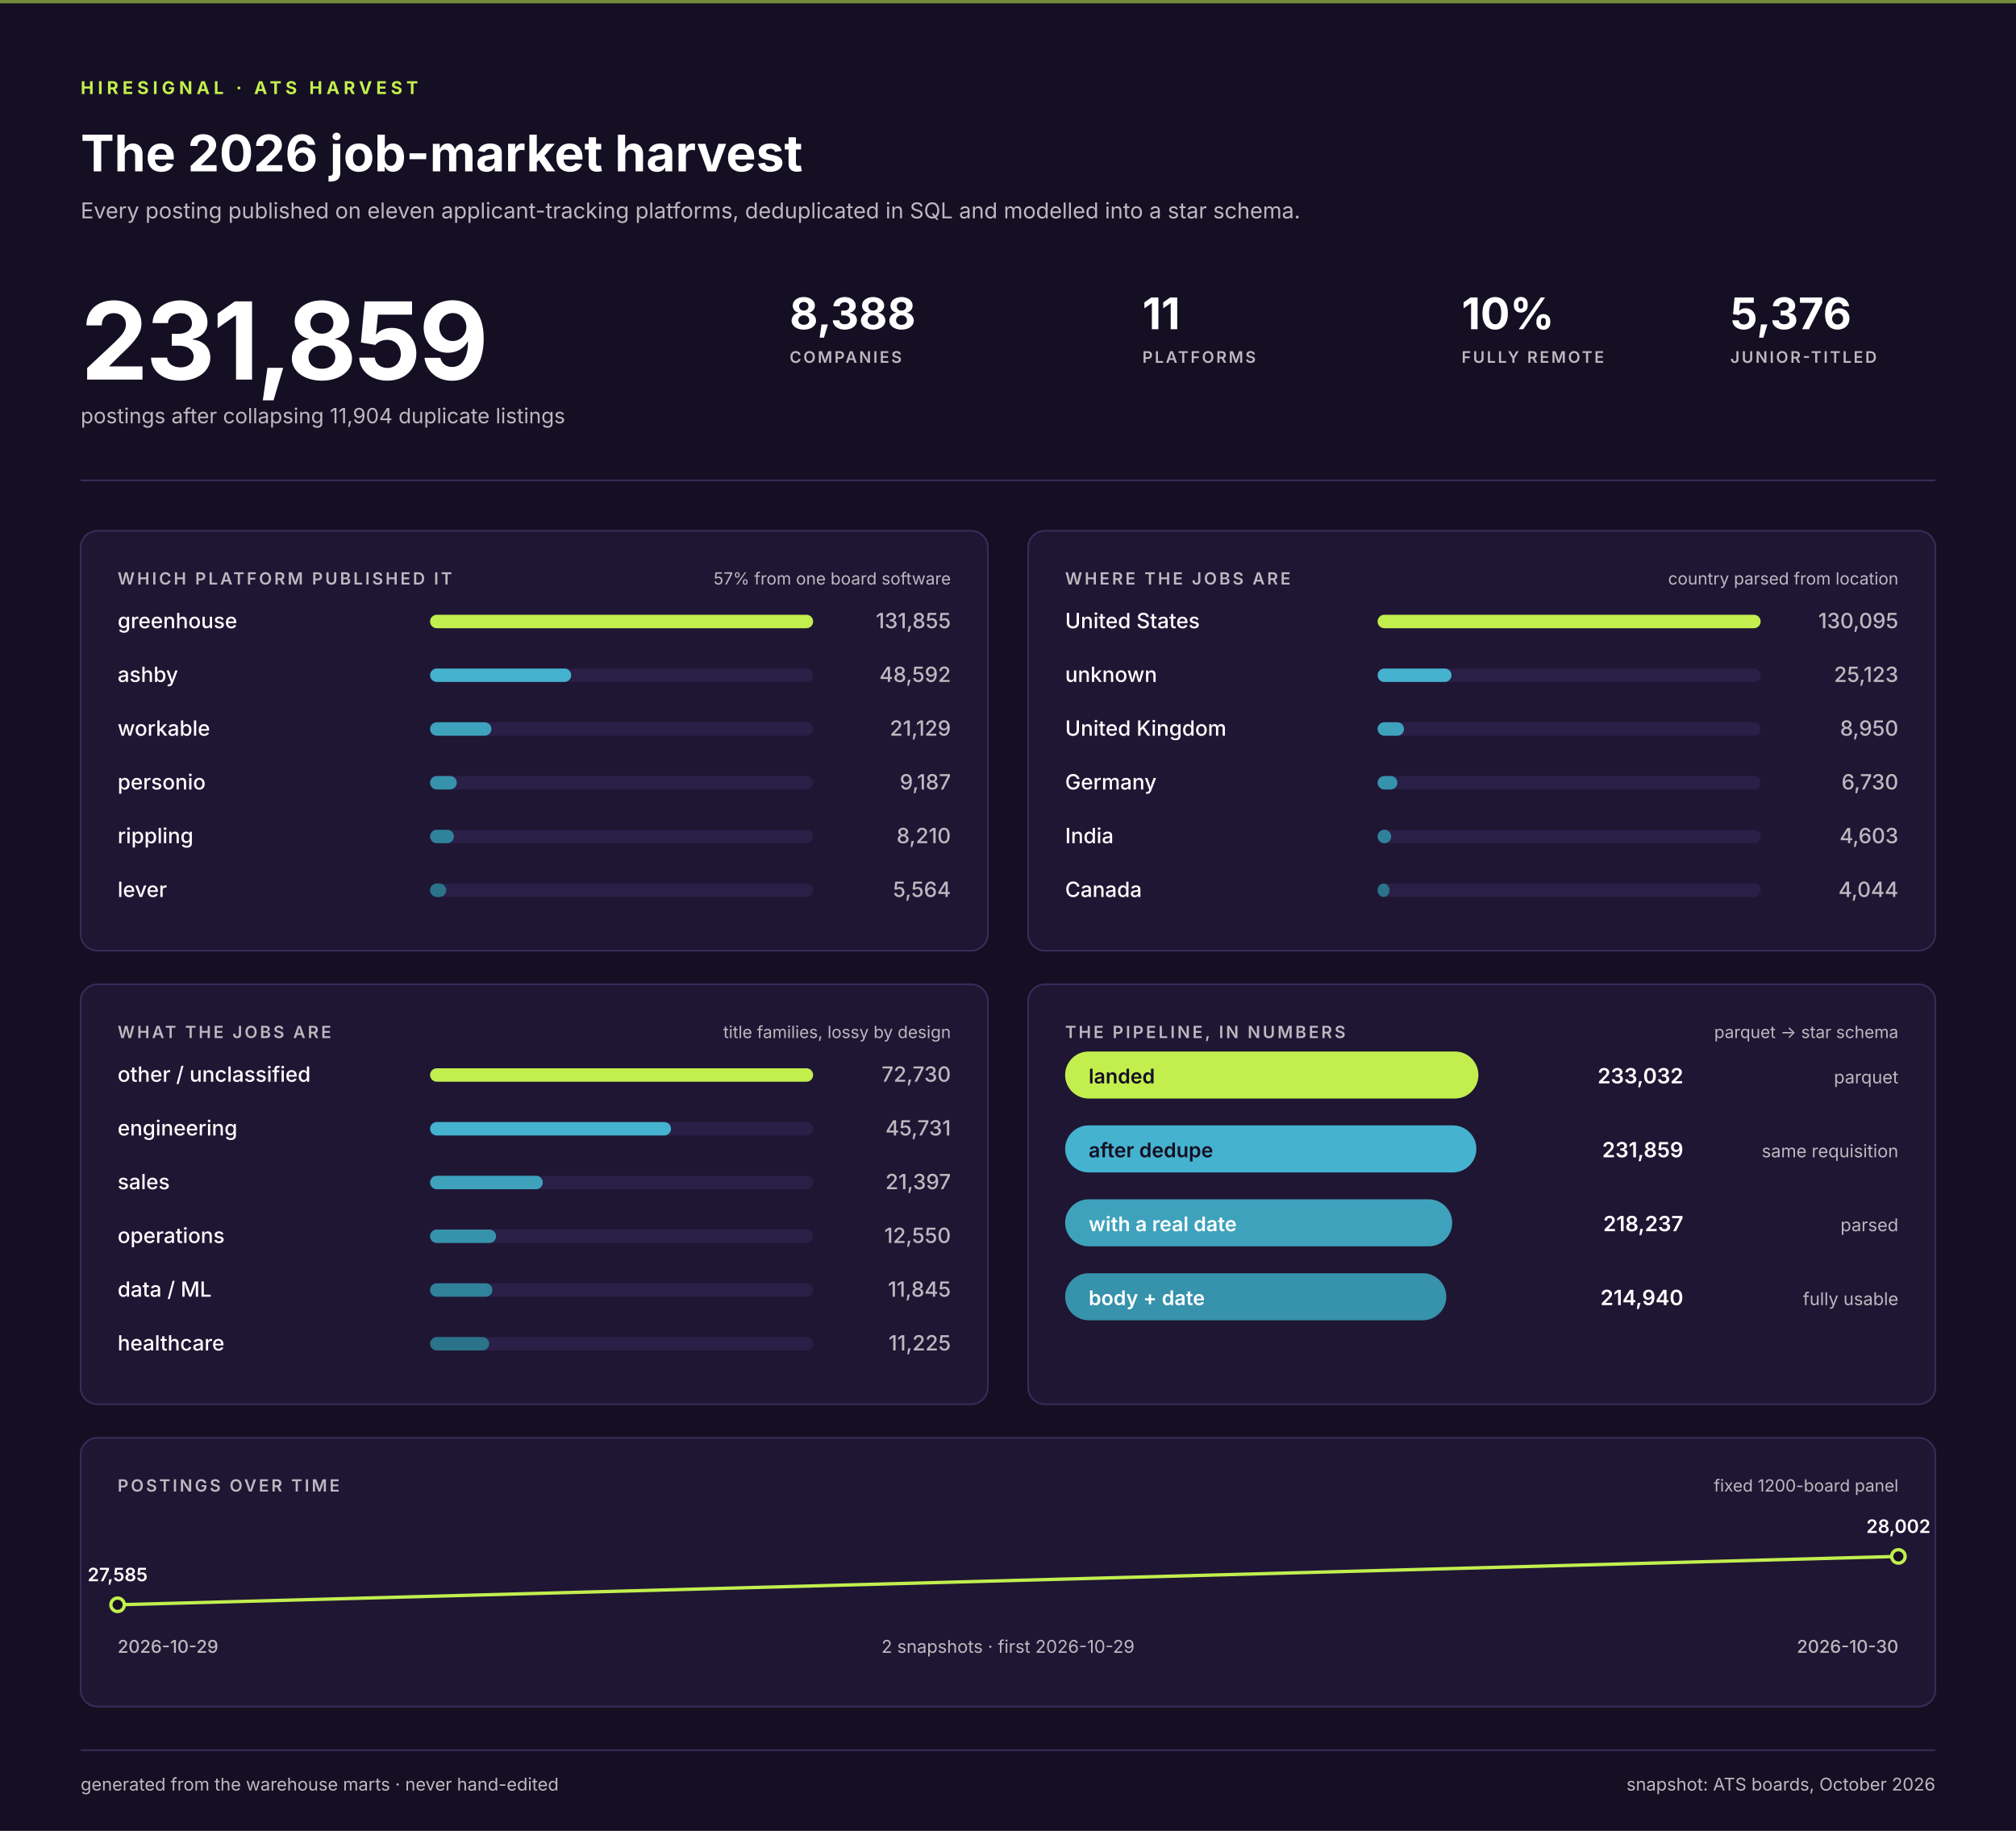
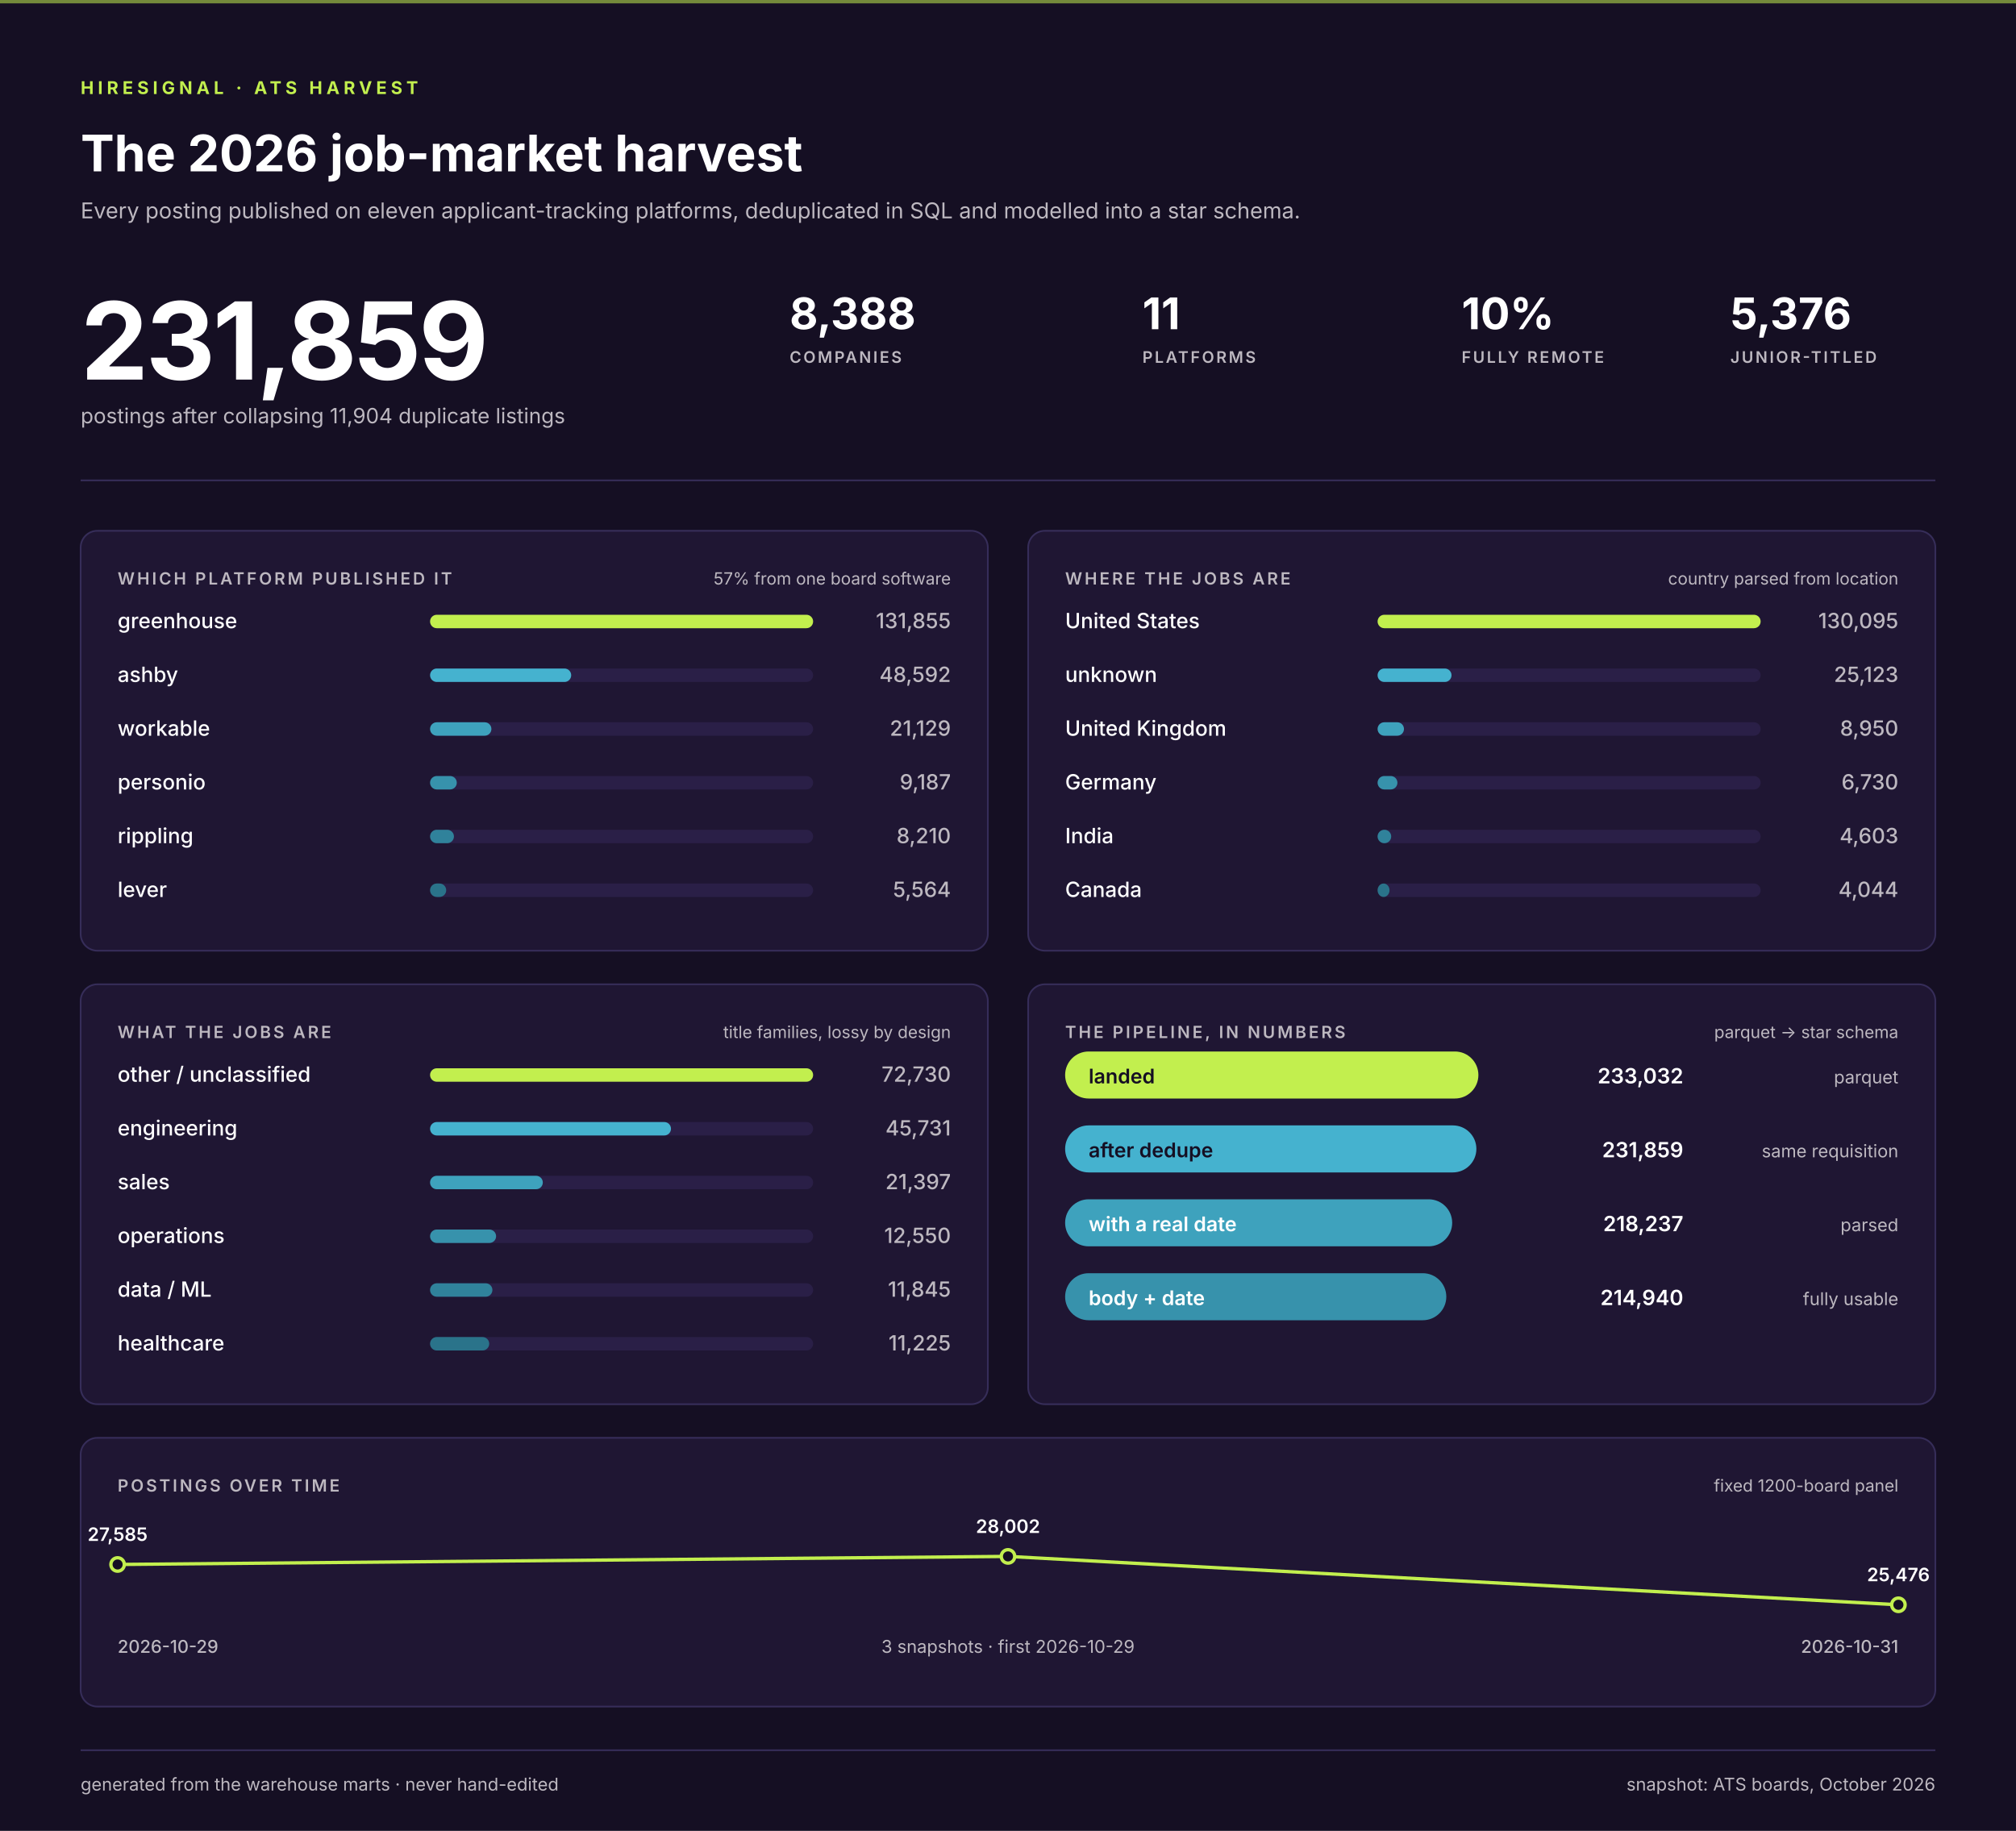
<svg xmlns="http://www.w3.org/2000/svg" width="1200" height="1090" viewBox="0 0 1200 1090" role="img" aria-label="Job-market harvest dashboard">
  <rect x="0.0" y="0.0" width="1200.0" height="1090.0" rx="0" fill="#150f23" />
  <rect x="0" y="0" width="1200" height="2" fill="#c2ef4e" opacity="0.55" />
  <text x="48" y="56" font-family="Inter, -apple-system, Segoe UI, Helvetica, Arial, sans-serif" font-size="10.5" fill="#c2ef4e" font-weight="700" text-anchor="start" letter-spacing="2.4">HIRESIGNAL  ·  ATS HARVEST</text>
  <text x="48" y="102" font-family="Inter, -apple-system, Segoe UI, Helvetica, Arial, sans-serif" font-size="30" fill="#ffffff" font-weight="650" text-anchor="start">The 2026 job-market harvest</text>
  <text x="48" y="130" font-family="Inter, -apple-system, Segoe UI, Helvetica, Arial, sans-serif" font-size="13" fill="#bdb8c0" font-weight="400" text-anchor="start">Every posting published on eleven applicant-tracking platforms, deduplicated in SQL and modelled into a star schema.</text>
  <text x="48" y="226" font-family="Inter, -apple-system, Segoe UI, Helvetica, Arial, sans-serif" font-size="64" fill="#ffffff" font-weight="700" text-anchor="start" letter-spacing="-1.5">231,859</text>
  <text x="48" y="252" font-family="Inter, -apple-system, Segoe UI, Helvetica, Arial, sans-serif" font-size="12.5" fill="#bdb8c0" font-weight="400" text-anchor="start">postings after collapsing 11,904 duplicate listings</text>
  <text x="470" y="196" font-family="Inter, -apple-system, Segoe UI, Helvetica, Arial, sans-serif" font-size="26" fill="#ffffff" font-weight="650" text-anchor="start">8,388</text>
  <text x="470" y="216" font-family="Inter, -apple-system, Segoe UI, Helvetica, Arial, sans-serif" font-size="9.5" fill="#bdb8c0" font-weight="600" text-anchor="start" letter-spacing="1.2">COMPANIES</text>
  <text x="680" y="196" font-family="Inter, -apple-system, Segoe UI, Helvetica, Arial, sans-serif" font-size="26" fill="#ffffff" font-weight="650" text-anchor="start">11</text>
  <text x="680" y="216" font-family="Inter, -apple-system, Segoe UI, Helvetica, Arial, sans-serif" font-size="9.5" fill="#bdb8c0" font-weight="600" text-anchor="start" letter-spacing="1.2">PLATFORMS</text>
  <text x="870" y="196" font-family="Inter, -apple-system, Segoe UI, Helvetica, Arial, sans-serif" font-size="26" fill="#ffffff" font-weight="650" text-anchor="start">10%</text>
  <text x="870" y="216" font-family="Inter, -apple-system, Segoe UI, Helvetica, Arial, sans-serif" font-size="9.5" fill="#bdb8c0" font-weight="600" text-anchor="start" letter-spacing="1.2">FULLY REMOTE</text>
  <text x="1030" y="196" font-family="Inter, -apple-system, Segoe UI, Helvetica, Arial, sans-serif" font-size="26" fill="#ffffff" font-weight="650" text-anchor="start">5,376</text>
  <text x="1030" y="216" font-family="Inter, -apple-system, Segoe UI, Helvetica, Arial, sans-serif" font-size="9.5" fill="#bdb8c0" font-weight="600" text-anchor="start" letter-spacing="1.2">JUNIOR-TITLED</text>
  <line x1="48" y1="286" x2="1152" y2="286" stroke="#362d59" />
  <rect x="48.0" y="316.0" width="540.0" height="250.0" rx="10" fill="#1f1633" stroke="#362d59" />
  <text x="70" y="348" font-family="Inter, -apple-system, Segoe UI, Helvetica, Arial, sans-serif" font-size="10" fill="#bdb8c0" font-weight="600" text-anchor="start" letter-spacing="1.4">WHICH PLATFORM PUBLISHED IT</text>
  <text x="566" y="348" font-family="Inter, -apple-system, Segoe UI, Helvetica, Arial, sans-serif" font-size="10" fill="#bdb8c0" font-weight="400" text-anchor="end">57% from one board software</text>
  <text x="70" y="374.0" font-family="Inter, -apple-system, Segoe UI, Helvetica, Arial, sans-serif" font-size="12.5" fill="#ffffff" font-weight="450" text-anchor="start">greenhouse</text>
  <rect x="256.0" y="366.0" width="228.0" height="8.0" rx="4" fill="#2a1f47" />
  <rect x="256.0" y="366.0" width="228.0" height="8.0" rx="4" fill="#c2ef4e" />
  <text x="566" y="374.0" font-family="Inter, -apple-system, Segoe UI, Helvetica, Arial, sans-serif" font-size="12.5" fill="#bdb8c0" font-weight="500" text-anchor="end">131,855</text>
  <text x="70" y="406.0" font-family="Inter, -apple-system, Segoe UI, Helvetica, Arial, sans-serif" font-size="12.5" fill="#ffffff" font-weight="450" text-anchor="start">ashby</text>
  <rect x="256.0" y="398.0" width="228.0" height="8.0" rx="4" fill="#2a1f47" />
  <rect x="256.0" y="398.0" width="84.0" height="8.0" rx="4" fill="#45b2cf" />
  <text x="566" y="406.0" font-family="Inter, -apple-system, Segoe UI, Helvetica, Arial, sans-serif" font-size="12.5" fill="#bdb8c0" font-weight="500" text-anchor="end">48,592</text>
  <text x="70" y="438.0" font-family="Inter, -apple-system, Segoe UI, Helvetica, Arial, sans-serif" font-size="12.5" fill="#ffffff" font-weight="450" text-anchor="start">workable</text>
  <rect x="256.0" y="430.0" width="228.0" height="8.0" rx="4" fill="#2a1f47" />
  <rect x="256.0" y="430.0" width="36.5" height="8.0" rx="4" fill="#3ea2bd" />
  <text x="566" y="438.0" font-family="Inter, -apple-system, Segoe UI, Helvetica, Arial, sans-serif" font-size="12.5" fill="#bdb8c0" font-weight="500" text-anchor="end">21,129</text>
  <text x="70" y="470.0" font-family="Inter, -apple-system, Segoe UI, Helvetica, Arial, sans-serif" font-size="12.5" fill="#ffffff" font-weight="450" text-anchor="start">personio</text>
  <rect x="256.0" y="462.0" width="228.0" height="8.0" rx="4" fill="#2a1f47" />
  <rect x="256.0" y="462.0" width="15.9" height="8.0" rx="4" fill="#3792ac" />
  <text x="566" y="470.0" font-family="Inter, -apple-system, Segoe UI, Helvetica, Arial, sans-serif" font-size="12.5" fill="#bdb8c0" font-weight="500" text-anchor="end">9,187</text>
  <text x="70" y="502.0" font-family="Inter, -apple-system, Segoe UI, Helvetica, Arial, sans-serif" font-size="12.5" fill="#ffffff" font-weight="450" text-anchor="start">rippling</text>
  <rect x="256.0" y="494.0" width="228.0" height="8.0" rx="4" fill="#2a1f47" />
  <rect x="256.0" y="494.0" width="14.2" height="8.0" rx="4" fill="#30829b" />
  <text x="566" y="502.0" font-family="Inter, -apple-system, Segoe UI, Helvetica, Arial, sans-serif" font-size="12.5" fill="#bdb8c0" font-weight="500" text-anchor="end">8,210</text>
  <text x="70" y="534.0" font-family="Inter, -apple-system, Segoe UI, Helvetica, Arial, sans-serif" font-size="12.5" fill="#ffffff" font-weight="450" text-anchor="start">lever</text>
  <rect x="256.0" y="526.0" width="228.0" height="8.0" rx="4" fill="#2a1f47" />
  <rect x="256.0" y="526.0" width="9.6" height="8.0" rx="4" fill="#2a738a" />
  <text x="566" y="534.0" font-family="Inter, -apple-system, Segoe UI, Helvetica, Arial, sans-serif" font-size="12.5" fill="#bdb8c0" font-weight="500" text-anchor="end">5,564</text>
  <rect x="612.0" y="316.0" width="540.0" height="250.0" rx="10" fill="#1f1633" stroke="#362d59" />
  <text x="634" y="348" font-family="Inter, -apple-system, Segoe UI, Helvetica, Arial, sans-serif" font-size="10" fill="#bdb8c0" font-weight="600" text-anchor="start" letter-spacing="1.4">WHERE THE JOBS ARE</text>
  <text x="1130" y="348" font-family="Inter, -apple-system, Segoe UI, Helvetica, Arial, sans-serif" font-size="10" fill="#bdb8c0" font-weight="400" text-anchor="end">country parsed from location</text>
  <text x="634" y="374.0" font-family="Inter, -apple-system, Segoe UI, Helvetica, Arial, sans-serif" font-size="12.5" fill="#ffffff" font-weight="450" text-anchor="start">United States</text>
  <rect x="820.0" y="366.0" width="228.0" height="8.0" rx="4" fill="#2a1f47" />
  <rect x="820.0" y="366.0" width="228.0" height="8.0" rx="4" fill="#c2ef4e" />
  <text x="1130" y="374.0" font-family="Inter, -apple-system, Segoe UI, Helvetica, Arial, sans-serif" font-size="12.5" fill="#bdb8c0" font-weight="500" text-anchor="end">130,095</text>
  <text x="634" y="406.0" font-family="Inter, -apple-system, Segoe UI, Helvetica, Arial, sans-serif" font-size="12.5" fill="#ffffff" font-weight="450" text-anchor="start">unknown</text>
  <rect x="820.0" y="398.0" width="228.0" height="8.0" rx="4" fill="#2a1f47" />
  <rect x="820.0" y="398.0" width="44.0" height="8.0" rx="4" fill="#45b2cf" />
  <text x="1130" y="406.0" font-family="Inter, -apple-system, Segoe UI, Helvetica, Arial, sans-serif" font-size="12.5" fill="#bdb8c0" font-weight="500" text-anchor="end">25,123</text>
  <text x="634" y="438.0" font-family="Inter, -apple-system, Segoe UI, Helvetica, Arial, sans-serif" font-size="12.5" fill="#ffffff" font-weight="450" text-anchor="start">United Kingdom</text>
  <rect x="820.0" y="430.0" width="228.0" height="8.0" rx="4" fill="#2a1f47" />
  <rect x="820.0" y="430.0" width="15.7" height="8.0" rx="4" fill="#3ea2bd" />
  <text x="1130" y="438.0" font-family="Inter, -apple-system, Segoe UI, Helvetica, Arial, sans-serif" font-size="12.5" fill="#bdb8c0" font-weight="500" text-anchor="end">8,950</text>
  <text x="634" y="470.0" font-family="Inter, -apple-system, Segoe UI, Helvetica, Arial, sans-serif" font-size="12.5" fill="#ffffff" font-weight="450" text-anchor="start">Germany</text>
  <rect x="820.0" y="462.0" width="228.0" height="8.0" rx="4" fill="#2a1f47" />
  <rect x="820.0" y="462.0" width="11.8" height="8.0" rx="4" fill="#3792ac" />
  <text x="1130" y="470.0" font-family="Inter, -apple-system, Segoe UI, Helvetica, Arial, sans-serif" font-size="12.5" fill="#bdb8c0" font-weight="500" text-anchor="end">6,730</text>
  <text x="634" y="502.0" font-family="Inter, -apple-system, Segoe UI, Helvetica, Arial, sans-serif" font-size="12.5" fill="#ffffff" font-weight="450" text-anchor="start">India</text>
  <rect x="820.0" y="494.0" width="228.0" height="8.0" rx="4" fill="#2a1f47" />
  <rect x="820.0" y="494.0" width="8.1" height="8.0" rx="4" fill="#30829b" />
  <text x="1130" y="502.0" font-family="Inter, -apple-system, Segoe UI, Helvetica, Arial, sans-serif" font-size="12.5" fill="#bdb8c0" font-weight="500" text-anchor="end">4,603</text>
  <text x="634" y="534.0" font-family="Inter, -apple-system, Segoe UI, Helvetica, Arial, sans-serif" font-size="12.5" fill="#ffffff" font-weight="450" text-anchor="start">Canada</text>
  <rect x="820.0" y="526.0" width="228.0" height="8.0" rx="4" fill="#2a1f47" />
  <rect x="820.0" y="526.0" width="7.1" height="8.0" rx="4" fill="#2a738a" />
  <text x="1130" y="534.0" font-family="Inter, -apple-system, Segoe UI, Helvetica, Arial, sans-serif" font-size="12.5" fill="#bdb8c0" font-weight="500" text-anchor="end">4,044</text>
  <rect x="48.0" y="586.0" width="540.0" height="250.0" rx="10" fill="#1f1633" stroke="#362d59" />
  <text x="70" y="618" font-family="Inter, -apple-system, Segoe UI, Helvetica, Arial, sans-serif" font-size="10" fill="#bdb8c0" font-weight="600" text-anchor="start" letter-spacing="1.4">WHAT THE JOBS ARE</text>
  <text x="566" y="618" font-family="Inter, -apple-system, Segoe UI, Helvetica, Arial, sans-serif" font-size="10" fill="#bdb8c0" font-weight="400" text-anchor="end">title families, lossy by design</text>
  <text x="70" y="644.0" font-family="Inter, -apple-system, Segoe UI, Helvetica, Arial, sans-serif" font-size="12.5" fill="#ffffff" font-weight="450" text-anchor="start">other / unclassified</text>
  <rect x="256.0" y="636.0" width="228.0" height="8.0" rx="4" fill="#2a1f47" />
  <rect x="256.0" y="636.0" width="228.0" height="8.0" rx="4" fill="#c2ef4e" />
  <text x="566" y="644.0" font-family="Inter, -apple-system, Segoe UI, Helvetica, Arial, sans-serif" font-size="12.5" fill="#bdb8c0" font-weight="500" text-anchor="end">72,730</text>
  <text x="70" y="676.0" font-family="Inter, -apple-system, Segoe UI, Helvetica, Arial, sans-serif" font-size="12.5" fill="#ffffff" font-weight="450" text-anchor="start">engineering</text>
  <rect x="256.0" y="668.0" width="228.0" height="8.0" rx="4" fill="#2a1f47" />
  <rect x="256.0" y="668.0" width="143.4" height="8.0" rx="4" fill="#45b2cf" />
  <text x="566" y="676.0" font-family="Inter, -apple-system, Segoe UI, Helvetica, Arial, sans-serif" font-size="12.5" fill="#bdb8c0" font-weight="500" text-anchor="end">45,731</text>
  <text x="70" y="708.0" font-family="Inter, -apple-system, Segoe UI, Helvetica, Arial, sans-serif" font-size="12.5" fill="#ffffff" font-weight="450" text-anchor="start">sales</text>
  <rect x="256.0" y="700.0" width="228.0" height="8.0" rx="4" fill="#2a1f47" />
  <rect x="256.0" y="700.0" width="67.1" height="8.0" rx="4" fill="#3ea2bd" />
  <text x="566" y="708.0" font-family="Inter, -apple-system, Segoe UI, Helvetica, Arial, sans-serif" font-size="12.5" fill="#bdb8c0" font-weight="500" text-anchor="end">21,397</text>
  <text x="70" y="740.0" font-family="Inter, -apple-system, Segoe UI, Helvetica, Arial, sans-serif" font-size="12.5" fill="#ffffff" font-weight="450" text-anchor="start">operations</text>
  <rect x="256.0" y="732.0" width="228.0" height="8.0" rx="4" fill="#2a1f47" />
  <rect x="256.0" y="732.0" width="39.3" height="8.0" rx="4" fill="#3792ac" />
  <text x="566" y="740.0" font-family="Inter, -apple-system, Segoe UI, Helvetica, Arial, sans-serif" font-size="12.5" fill="#bdb8c0" font-weight="500" text-anchor="end">12,550</text>
  <text x="70" y="772.0" font-family="Inter, -apple-system, Segoe UI, Helvetica, Arial, sans-serif" font-size="12.5" fill="#ffffff" font-weight="450" text-anchor="start">data / ML</text>
  <rect x="256.0" y="764.0" width="228.0" height="8.0" rx="4" fill="#2a1f47" />
  <rect x="256.0" y="764.0" width="37.1" height="8.0" rx="4" fill="#30829b" />
  <text x="566" y="772.0" font-family="Inter, -apple-system, Segoe UI, Helvetica, Arial, sans-serif" font-size="12.5" fill="#bdb8c0" font-weight="500" text-anchor="end">11,845</text>
  <text x="70" y="804.0" font-family="Inter, -apple-system, Segoe UI, Helvetica, Arial, sans-serif" font-size="12.5" fill="#ffffff" font-weight="450" text-anchor="start">healthcare</text>
  <rect x="256.0" y="796.0" width="228.0" height="8.0" rx="4" fill="#2a1f47" />
  <rect x="256.0" y="796.0" width="35.2" height="8.0" rx="4" fill="#2a738a" />
  <text x="566" y="804.0" font-family="Inter, -apple-system, Segoe UI, Helvetica, Arial, sans-serif" font-size="12.5" fill="#bdb8c0" font-weight="500" text-anchor="end">11,225</text>
  <rect x="612.0" y="586.0" width="540.0" height="250.0" rx="10" fill="#1f1633" stroke="#362d59" />
  <text x="634" y="618" font-family="Inter, -apple-system, Segoe UI, Helvetica, Arial, sans-serif" font-size="10" fill="#bdb8c0" font-weight="600" text-anchor="start" letter-spacing="1.4">THE PIPELINE, IN NUMBERS</text>
  <text x="1130" y="618" font-family="Inter, -apple-system, Segoe UI, Helvetica, Arial, sans-serif" font-size="10" fill="#bdb8c0" font-weight="400" text-anchor="end">parquet → star schema</text>
  <rect x="634.0" y="626.0" width="246.0" height="28.0" rx="14" fill="#c2ef4e" />
  <text x="648" y="645" font-family="Inter, -apple-system, Segoe UI, Helvetica, Arial, sans-serif" font-size="12" fill="#150f23" font-weight="600" text-anchor="start">landed</text>
  <text x="1002" y="645" font-family="Inter, -apple-system, Segoe UI, Helvetica, Arial, sans-serif" font-size="12.5" fill="#ffffff" font-weight="600" text-anchor="end">233,032</text>
  <text x="1130" y="645" font-family="Inter, -apple-system, Segoe UI, Helvetica, Arial, sans-serif" font-size="10.5" fill="#bdb8c0" font-weight="400" text-anchor="end">parquet</text>
  <rect x="634.0" y="670.0" width="244.8" height="28.0" rx="14" fill="#45b2cf" />
  <text x="648" y="689" font-family="Inter, -apple-system, Segoe UI, Helvetica, Arial, sans-serif" font-size="12" fill="#150f23" font-weight="600" text-anchor="start">after dedupe</text>
  <text x="1002" y="689" font-family="Inter, -apple-system, Segoe UI, Helvetica, Arial, sans-serif" font-size="12.5" fill="#ffffff" font-weight="600" text-anchor="end">231,859</text>
  <text x="1130" y="689" font-family="Inter, -apple-system, Segoe UI, Helvetica, Arial, sans-serif" font-size="10.5" fill="#bdb8c0" font-weight="400" text-anchor="end">same requisition</text>
  <rect x="634.0" y="714.0" width="230.4" height="28.0" rx="14" fill="#3ea2bd" />
  <text x="648" y="733" font-family="Inter, -apple-system, Segoe UI, Helvetica, Arial, sans-serif" font-size="12" fill="#ffffff" font-weight="600" text-anchor="start">with a real date</text>
  <text x="1002" y="733" font-family="Inter, -apple-system, Segoe UI, Helvetica, Arial, sans-serif" font-size="12.5" fill="#ffffff" font-weight="600" text-anchor="end">218,237</text>
  <text x="1130" y="733" font-family="Inter, -apple-system, Segoe UI, Helvetica, Arial, sans-serif" font-size="10.5" fill="#bdb8c0" font-weight="400" text-anchor="end">parsed</text>
  <rect x="634.0" y="758.0" width="226.9" height="28.0" rx="14" fill="#3792ac" />
  <text x="648" y="777" font-family="Inter, -apple-system, Segoe UI, Helvetica, Arial, sans-serif" font-size="12" fill="#ffffff" font-weight="600" text-anchor="start">body + date</text>
  <text x="1002" y="777" font-family="Inter, -apple-system, Segoe UI, Helvetica, Arial, sans-serif" font-size="12.5" fill="#ffffff" font-weight="600" text-anchor="end">214,940</text>
  <text x="1130" y="777" font-family="Inter, -apple-system, Segoe UI, Helvetica, Arial, sans-serif" font-size="10.5" fill="#bdb8c0" font-weight="400" text-anchor="end">fully usable</text>
  <rect x="48.0" y="856.0" width="1104.0" height="160.0" rx="10" fill="#1f1633" stroke="#362d59" />
  <text x="70" y="888" font-family="Inter, -apple-system, Segoe UI, Helvetica, Arial, sans-serif" font-size="10" fill="#bdb8c0" font-weight="600" text-anchor="start" letter-spacing="1.4">POSTINGS OVER TIME</text>
  <text x="1130" y="888" font-family="Inter, -apple-system, Segoe UI, Helvetica, Arial, sans-serif" font-size="10" fill="#bdb8c0" font-weight="400" text-anchor="end">fixed 1200-board panel</text>
-   <polyline fill="none" stroke="#c2ef4e" stroke-width="2" stroke-linejoin="round" stroke-linecap="round" points="70.0,955.4 1130.0,926.6" />
-   <circle cx="70.0" cy="955.4" r="4" fill="#150f23" stroke="#c2ef4e" stroke-width="2" />
-   <text x="70.0" y="941.375" font-family="Inter, -apple-system, Segoe UI, Helvetica, Arial, sans-serif" font-size="11" fill="#ffffff" font-weight="600" text-anchor="middle">27,585</text>
-   <circle cx="1130.0" cy="926.6" r="4" fill="#150f23" stroke="#c2ef4e" stroke-width="2" />
-   <text x="1130.0" y="912.625" font-family="Inter, -apple-system, Segoe UI, Helvetica, Arial, sans-serif" font-size="11" fill="#ffffff" font-weight="600" text-anchor="middle">28,002</text>
+   <polyline fill="none" stroke="#c2ef4e" stroke-width="2" stroke-linejoin="round" stroke-linecap="round" points="70.0,931.4 600.0,926.6 1130.0,955.4" />
+   <circle cx="70.0" cy="931.4" r="4" fill="#150f23" stroke="#c2ef4e" stroke-width="2" />
+   <text x="70.0" y="917.371" font-family="Inter, -apple-system, Segoe UI, Helvetica, Arial, sans-serif" font-size="11" fill="#ffffff" font-weight="600" text-anchor="middle">27,585</text>
+   <circle cx="600.0" cy="926.6" r="4" fill="#150f23" stroke="#c2ef4e" stroke-width="2" />
+   <text x="600.0" y="912.625" font-family="Inter, -apple-system, Segoe UI, Helvetica, Arial, sans-serif" font-size="11" fill="#ffffff" font-weight="600" text-anchor="middle">28,002</text>
+   <circle cx="1130.0" cy="955.4" r="4" fill="#150f23" stroke="#c2ef4e" stroke-width="2" />
+   <text x="1130.0" y="941.375" font-family="Inter, -apple-system, Segoe UI, Helvetica, Arial, sans-serif" font-size="11" fill="#ffffff" font-weight="600" text-anchor="middle">25,476</text>
  <text x="70" y="984" font-family="Inter, -apple-system, Segoe UI, Helvetica, Arial, sans-serif" font-size="10.5" fill="#bdb8c0" font-weight="500" text-anchor="start">2026-10-29</text>
-   <text x="1130" y="984" font-family="Inter, -apple-system, Segoe UI, Helvetica, Arial, sans-serif" font-size="10.5" fill="#bdb8c0" font-weight="500" text-anchor="end">2026-10-30</text>
-   <text x="600.0" y="984" font-family="Inter, -apple-system, Segoe UI, Helvetica, Arial, sans-serif" font-size="10.5" fill="#bdb8c0" font-weight="400" text-anchor="middle">2 snapshots · first 2026-10-29</text>
+   <text x="1130" y="984" font-family="Inter, -apple-system, Segoe UI, Helvetica, Arial, sans-serif" font-size="10.5" fill="#bdb8c0" font-weight="500" text-anchor="end">2026-10-31</text>
+   <text x="600.0" y="984" font-family="Inter, -apple-system, Segoe UI, Helvetica, Arial, sans-serif" font-size="10.5" fill="#bdb8c0" font-weight="400" text-anchor="middle">3 snapshots · first 2026-10-29</text>
  <line x1="48" y1="1042" x2="1152" y2="1042" stroke="#362d59" />
  <text x="48" y="1066" font-family="Inter, -apple-system, Segoe UI, Helvetica, Arial, sans-serif" font-size="10.5" fill="#bdb8c0" font-weight="400" text-anchor="start">generated from the warehouse marts · never hand-edited</text>
  <text x="1152" y="1066" font-family="Inter, -apple-system, Segoe UI, Helvetica, Arial, sans-serif" font-size="10.5" fill="#bdb8c0" font-weight="400" text-anchor="end">snapshot: ATS boards, October 2026</text>
</svg>
